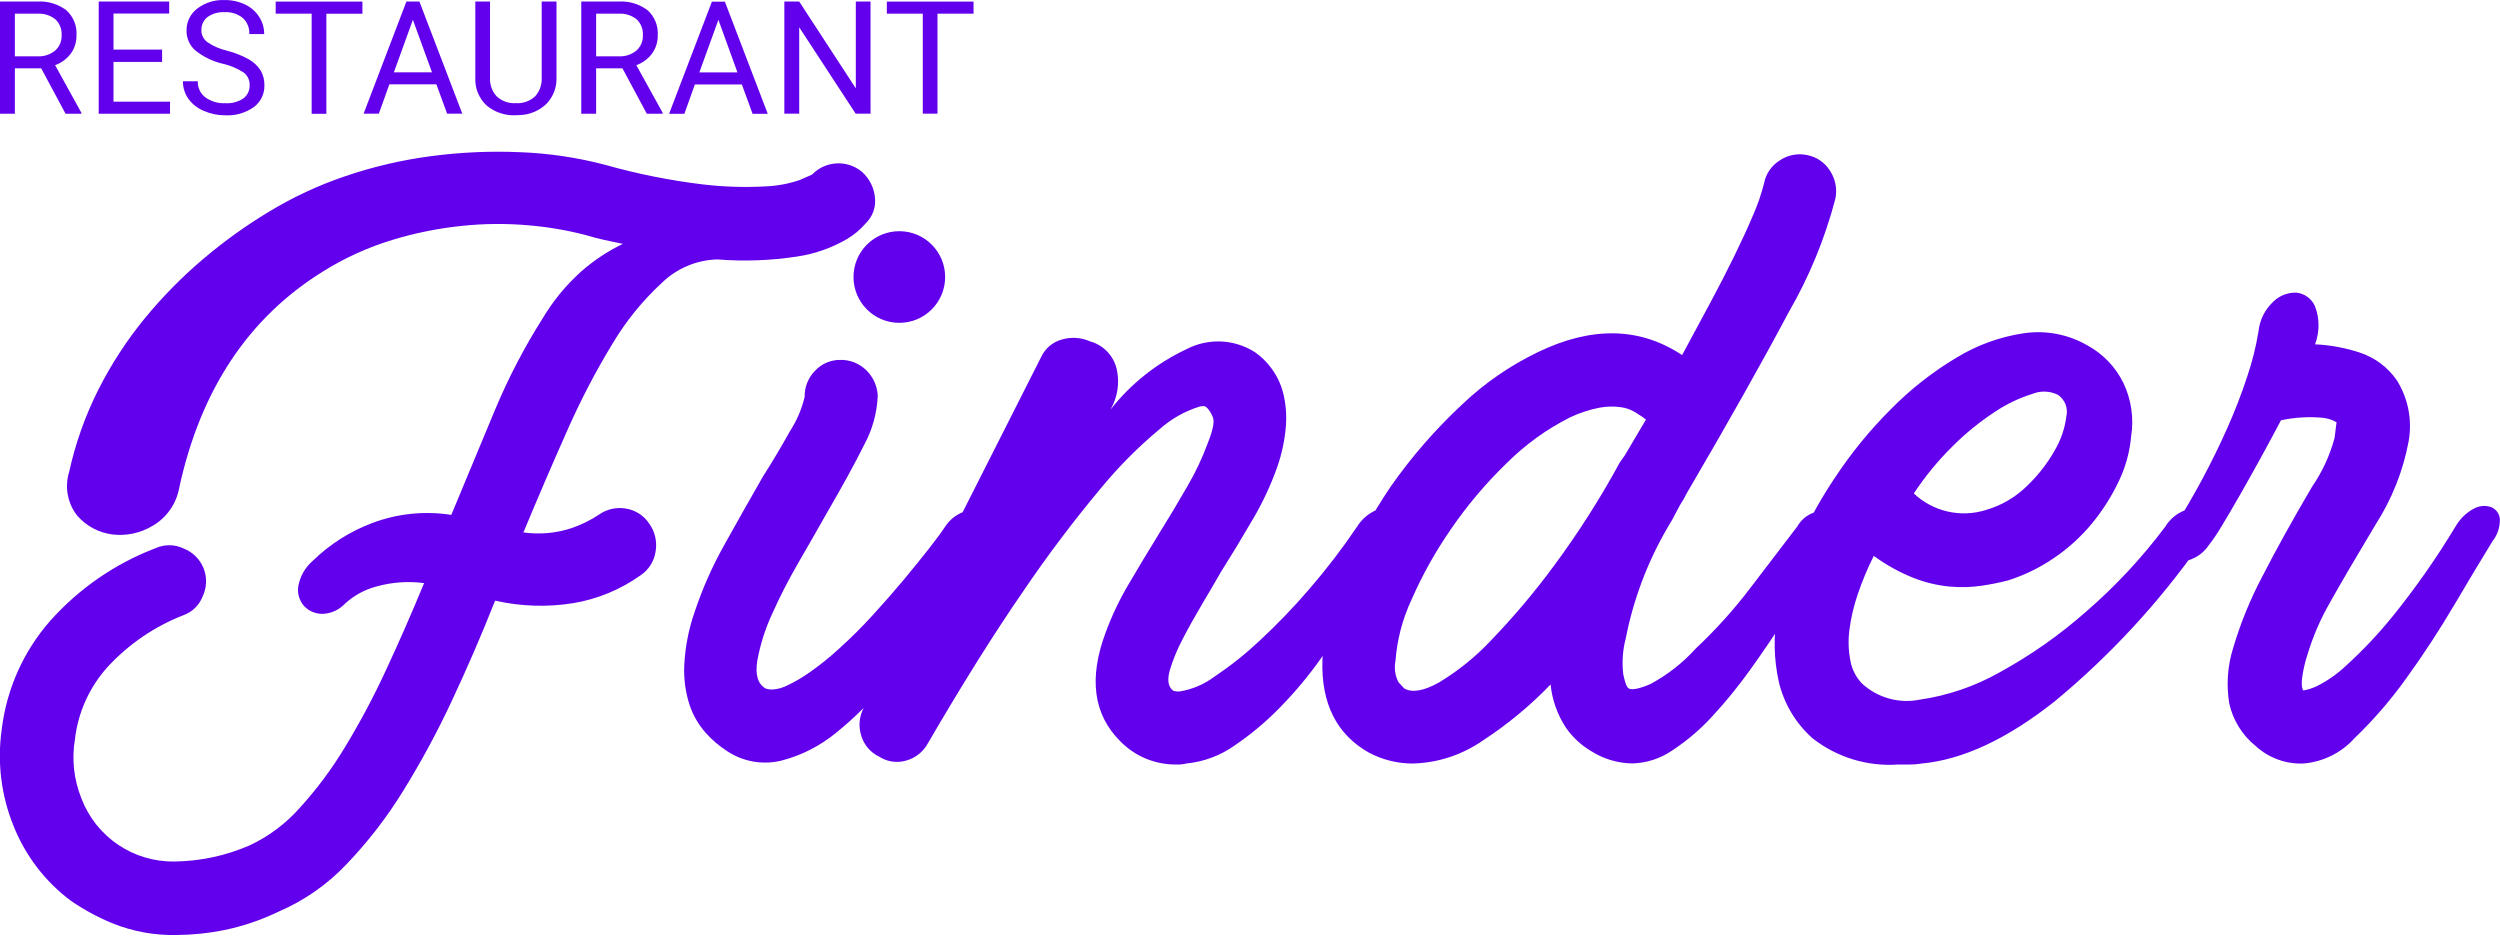
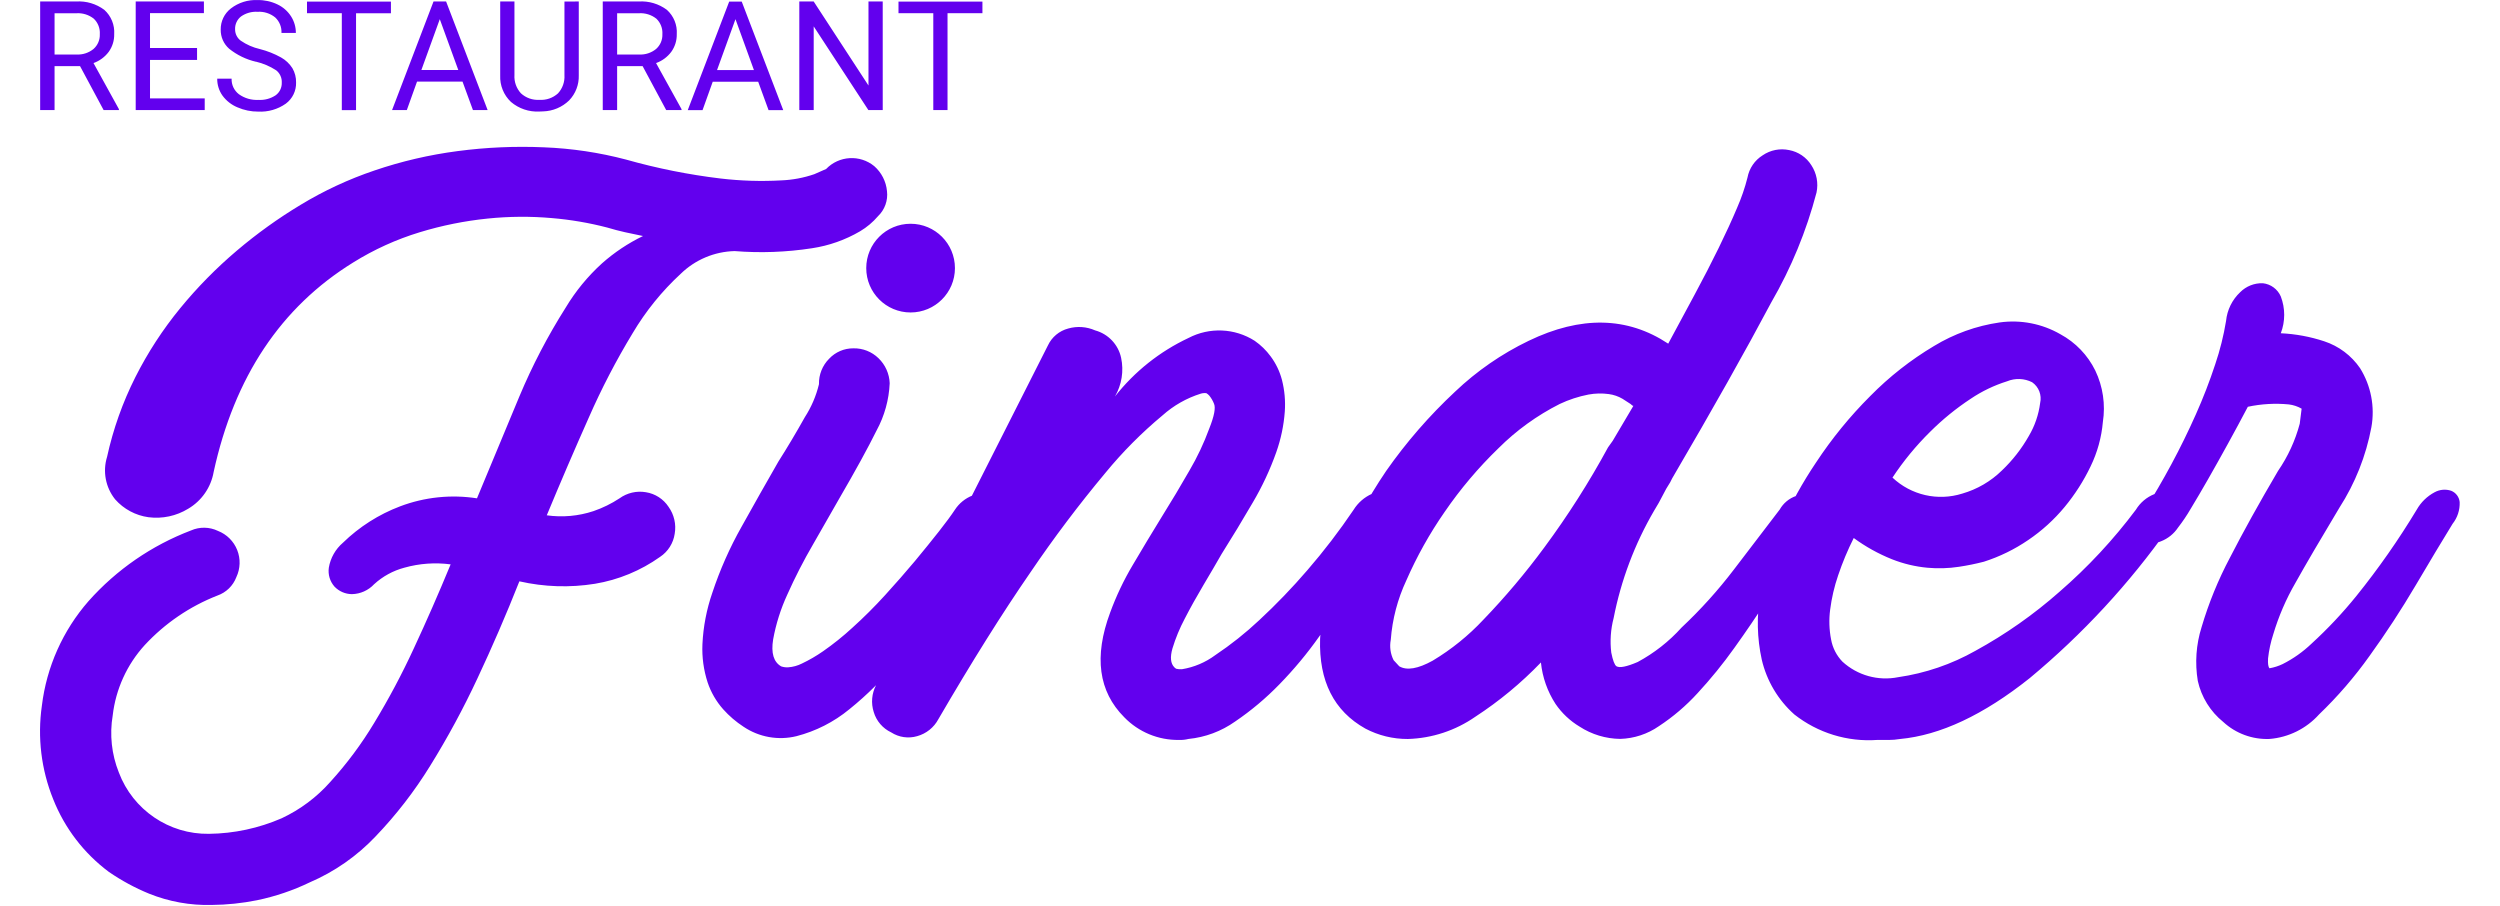
- <svg xmlns="http://www.w3.org/2000/svg" width="166.4" height="62.242" viewBox="0 0 166.4 62.242">
+ <svg xmlns="http://www.w3.org/2000/svg" width="166.4" height="60.242" viewBox="0 0 166.4 62.242">
  <g id="Grupo_29" data-name="Grupo 29" transform="translate(-97 -12.412)">
    <path id="Caminho_993" data-name="Caminho 993" d="M3.727-4.1H1.974v3.019H.984V-8.546H3.455a2.925,2.925,0,0,1,1.94.574A2.066,2.066,0,0,1,6.075-6.3,2.009,2.009,0,0,1,5.7-5.086a2.249,2.249,0,0,1-1.048.774L6.4-1.143v.062H5.347Zm-1.753-.8H3.486a1.706,1.706,0,0,0,1.166-.38A1.285,1.285,0,0,0,5.086-6.3a1.353,1.353,0,0,0-.413-1.063,1.747,1.747,0,0,0-1.192-.375H1.974Zm9.8.374H8.538v2.645H12.3v.8H7.554V-8.546h4.691v.8H8.538v2.4h3.235Zm4.047.123A4.628,4.628,0,0,1,13.977-5.3a1.709,1.709,0,0,1-.577-1.31,1.805,1.805,0,0,1,.7-1.458,2.8,2.8,0,0,1,1.833-.577,3.058,3.058,0,0,1,1.371.3,2.255,2.255,0,0,1,.933.82,2.1,2.1,0,0,1,.331,1.143h-.989a1.365,1.365,0,0,0-.431-1.068,1.751,1.751,0,0,0-1.215-.388,1.793,1.793,0,0,0-1.136.321,1.071,1.071,0,0,0-.408.891.963.963,0,0,0,.387.773,3.8,3.8,0,0,0,1.318.578,6.113,6.113,0,0,1,1.456.577,2.209,2.209,0,0,1,.779.736,1.878,1.878,0,0,1,.254.989,1.744,1.744,0,0,1-.707,1.453,3.016,3.016,0,0,1-1.892.546,3.508,3.508,0,0,1-1.435-.295,2.416,2.416,0,0,1-1.028-.807,1.97,1.97,0,0,1-.361-1.164h.989a1.286,1.286,0,0,0,.5,1.069,2.1,2.1,0,0,0,1.335.392A1.935,1.935,0,0,0,17.184-2.1a1.032,1.032,0,0,0,.415-.866,1.014,1.014,0,0,0-.384-.848A4.433,4.433,0,0,0,15.82-4.409Zm9.286-3.332h-2.4v6.659h-.979V-7.741H19.334v-.8h5.772ZM30.03-3.035H26.9l-.7,1.953H25.185l2.85-7.464H28.9l2.855,7.464h-1.01Zm-2.83-.8h2.538L28.466-7.331ZM38.024-8.546v5.075a2.381,2.381,0,0,1-.664,1.728,2.675,2.675,0,0,1-1.787.754l-.261.01a2.794,2.794,0,0,1-1.953-.661,2.365,2.365,0,0,1-.738-1.82V-8.546H33.6v5.055a1.707,1.707,0,0,0,.446,1.259,1.714,1.714,0,0,0,1.271.449,1.726,1.726,0,0,0,1.279-.446,1.7,1.7,0,0,0,.443-1.256v-5.06ZM42.415-4.1H40.662v3.019h-.989V-8.546h2.471a2.925,2.925,0,0,1,1.94.574A2.066,2.066,0,0,1,44.763-6.3a2.009,2.009,0,0,1-.377,1.215,2.249,2.249,0,0,1-1.048.774l1.753,3.168v.062H44.035Zm-1.753-.8h1.512a1.706,1.706,0,0,0,1.166-.38A1.285,1.285,0,0,0,43.774-6.3a1.353,1.353,0,0,0-.413-1.063,1.747,1.747,0,0,0-1.192-.375H40.662Zm9.7,1.871H47.236l-.7,1.953H45.519l2.85-7.464h.861l2.855,7.464h-1.01Zm-2.83-.8h2.538L48.8-7.331ZM58.927-1.082h-.989L54.18-6.834v5.752H53.19V-8.546h.989l3.768,5.778V-8.546h.979Zm6.856-6.659h-2.4v6.659h-.979V-7.741H60.011v-.8h5.772Z" transform="translate(96.016 21.061)" fill="#6200ee" />
    <path id="Caminho_994" data-name="Caminho 994" d="M20.869,33.644a11.435,11.435,0,0,1,3.926-2.5,10.4,10.4,0,0,1,5.289-.552L33,23.585a41.012,41.012,0,0,1,3.18-6.1,13.48,13.48,0,0,1,2.5-3.05,12.354,12.354,0,0,1,2.823-1.882q-.649-.13-1.233-.26t-1.233-.324a22.673,22.673,0,0,0-3.8-.649,23.2,23.2,0,0,0-4.413.032,24.515,24.515,0,0,0-4.673.941,19.263,19.263,0,0,0-4.575,2.077q-7.463,4.608-9.6,14.407a3.662,3.662,0,0,1-1.752,2.531,4.2,4.2,0,0,1-2.726.584,3.739,3.739,0,0,1-2.3-1.233,3.174,3.174,0,0,1-.552-2.92,23.251,23.251,0,0,1,1.947-5.484,25.826,25.826,0,0,1,3.083-4.737,30.627,30.627,0,0,1,3.894-3.959,33.323,33.323,0,0,1,4.38-3.147,25.558,25.558,0,0,1,5.094-2.369,29.642,29.642,0,0,1,5.711-1.33,34.028,34.028,0,0,1,5.938-.26,26.114,26.114,0,0,1,5.646.844,42.583,42.583,0,0,0,6.49,1.3,24.178,24.178,0,0,0,4.186.13A7.958,7.958,0,0,0,53.284,8.3q.681-.292.811-.357a2.444,2.444,0,0,1,3.31-.195,2.61,2.61,0,0,1,.876,1.72,2.043,2.043,0,0,1-.617,1.72,4.917,4.917,0,0,1-1.233,1.038,9.266,9.266,0,0,1-3.31,1.168,22.9,22.9,0,0,1-5.321.195,5.506,5.506,0,0,0-3.7,1.558,18.143,18.143,0,0,0-3.31,4.088,49.707,49.707,0,0,0-3.018,5.808q-1.46,3.277-2.888,6.717A7.057,7.057,0,0,0,38.1,31.47a7.952,7.952,0,0,0,1.785-.876,2.4,2.4,0,0,1,1.817-.422,2.291,2.291,0,0,1,1.558,1.006,2.452,2.452,0,0,1,.422,1.85,2.309,2.309,0,0,1-1.006,1.59,10.776,10.776,0,0,1-4.478,1.85A13.641,13.641,0,0,1,33,36.3q-1.363,3.439-2.888,6.684a57.827,57.827,0,0,1-3.245,6,29.02,29.02,0,0,1-3.764,4.867,13.642,13.642,0,0,1-4.51,3.147,15.687,15.687,0,0,1-3.634,1.233,16.578,16.578,0,0,1-3.115.324,10.761,10.761,0,0,1-4.316-.779,14.778,14.778,0,0,1-2.758-1.493,11.524,11.524,0,0,1-3.829-5,12.431,12.431,0,0,1-.779-6.425,13.356,13.356,0,0,1,3.212-7.2A18,18,0,0,1,10.421,32.8a2.212,2.212,0,0,1,1.85.032,2.339,2.339,0,0,1,1.265,3.18,2.144,2.144,0,0,1-1.3,1.265,13.543,13.543,0,0,0-5,3.407A8.65,8.65,0,0,0,5.034,45.52a7.3,7.3,0,0,0,.422,3.926,6.519,6.519,0,0,0,6.2,4.218,12.932,12.932,0,0,0,5-1.071,10.312,10.312,0,0,0,3.342-2.5,25.674,25.674,0,0,0,3.018-4.056,51.413,51.413,0,0,0,2.726-5.127q1.3-2.791,2.531-5.776a7.9,7.9,0,0,0-3.18.227A4.967,4.967,0,0,0,23.01,36.5a2.152,2.152,0,0,1-1.525.681,1.67,1.67,0,0,1-1.2-.519,1.624,1.624,0,0,1-.389-1.3A2.888,2.888,0,0,1,20.869,33.644ZM48.417,46.3a7,7,0,0,1-1.4-1.2,5.338,5.338,0,0,1-1.071-1.85,7.435,7.435,0,0,1-.357-2.628,12.616,12.616,0,0,1,.681-3.537,25.661,25.661,0,0,1,2.012-4.543q1.3-2.336,2.531-4.478.909-1.428,1.817-3.05a7.365,7.365,0,0,0,.973-2.271,2.4,2.4,0,0,1,.7-1.752,2.262,2.262,0,0,1,1.666-.714,2.392,2.392,0,0,1,1.729.681,2.519,2.519,0,0,1,.769,1.72,7.487,7.487,0,0,1-.9,3.245q-.9,1.817-2.562,4.673-.768,1.363-1.8,3.147a35.935,35.935,0,0,0-1.781,3.472,12.827,12.827,0,0,0-.973,3.083q-.227,1.4.552,1.85a1.229,1.229,0,0,0,.487.065,2.48,2.48,0,0,0,.941-.26,10.109,10.109,0,0,0,1.453-.844,18.9,18.9,0,0,0,2.021-1.622q1.153-1.038,2.247-2.239T60.2,34.909q.941-1.136,1.655-2.044t1.1-1.493a2.549,2.549,0,0,1,1.2-.973,1.393,1.393,0,0,1,1.071.032,1.03,1.03,0,0,1,.552.811,1.855,1.855,0,0,1-.487,1.363,16.153,16.153,0,0,0-1.168,1.882q-.844,1.493-2.142,3.375t-2.914,3.861A22.141,22.141,0,0,1,55.69,45.1a9.436,9.436,0,0,1-3.641,1.85A4.568,4.568,0,0,1,48.417,46.3Zm14.537-31.54a3.05,3.05,0,1,1-6.1,0,3.05,3.05,0,1,1,6.1,0ZM78.367,47.207A5.128,5.128,0,0,1,74.6,45.65q-2.661-2.661-.973-7.2a19.52,19.52,0,0,1,1.558-3.277q.973-1.655,2.012-3.342.973-1.558,1.882-3.147a17.761,17.761,0,0,0,1.363-2.888q.519-1.3.324-1.72a2.126,2.126,0,0,0-.324-.552.923.923,0,0,0-.195-.162.906.906,0,0,0-.389.032,7.158,7.158,0,0,0-2.628,1.493A29.375,29.375,0,0,0,73.3,28.842a85.685,85.685,0,0,0-5.159,6.847q-2.888,4.186-6.327,10.091a2.365,2.365,0,0,1-1.46,1.168,2.17,2.17,0,0,1-1.785-.26,2.257,2.257,0,0,1-1.2-1.4,2.4,2.4,0,0,1,.162-1.85L69.346,20.081a2.145,2.145,0,0,1,1.4-1.168,2.727,2.727,0,0,1,1.85.13,2.5,2.5,0,0,1,1.785,1.882,3.74,3.74,0,0,1-.422,2.661,14.01,14.01,0,0,1,5.062-4.024,4.55,4.55,0,0,1,4.543.195,4.659,4.659,0,0,1,1.1,1.071,4.713,4.713,0,0,1,.779,1.622,6.841,6.841,0,0,1,.195,2.174,10.739,10.739,0,0,1-.584,2.791,19.848,19.848,0,0,1-1.622,3.472q-1.038,1.785-2.142,3.537-.519.909-1.233,2.109t-1.3,2.336a11.426,11.426,0,0,0-.844,2.044q-.26.909.13,1.3a.508.508,0,0,0,.13.1,1.273,1.273,0,0,0,.389.032,5.271,5.271,0,0,0,2.3-.973,23.485,23.485,0,0,0,3.018-2.4,42.443,42.443,0,0,0,3.31-3.439,43.833,43.833,0,0,0,3.18-4.153,2.835,2.835,0,0,1,1.265-1.1,1.314,1.314,0,0,1,1.1-.032,1,1,0,0,1,.487.844,2.269,2.269,0,0,1-.519,1.46q-.195.324-.844,1.493t-1.622,2.726Q89.269,38.316,88,40.1a27.042,27.042,0,0,1-2.726,3.277,19.571,19.571,0,0,1-3.05,2.563,6.686,6.686,0,0,1-3.212,1.2A2.277,2.277,0,0,1,78.367,47.207ZM94.1,47.142a6.2,6.2,0,0,1-2.92-.714q-3.245-1.817-3.115-6.165a15.887,15.887,0,0,1,1.265-5.451,33.794,33.794,0,0,1,3.277-6.1,34.58,34.58,0,0,1,4.737-5.451,19.8,19.8,0,0,1,5.062-3.5q5.386-2.6,9.6.195l1.817-3.375q.909-1.687,1.655-3.212t1.265-2.758a13.24,13.24,0,0,0,.714-2.077A2.3,2.3,0,0,1,118.505,7a2.359,2.359,0,0,1,1.817-.357,2.3,2.3,0,0,1,1.525,1.038,2.48,2.48,0,0,1,.357,1.882,30.509,30.509,0,0,1-3.115,7.56q-2.6,4.9-6.814,12.1l-.13.26a8.488,8.488,0,0,0-.519.909q-.26.519-.584,1.038a23.666,23.666,0,0,0-2.791,7.4,6.369,6.369,0,0,0-.162,2.369q.162.811.357.941.324.195,1.46-.292a11.231,11.231,0,0,0,3.018-2.369,32.4,32.4,0,0,0,3.6-3.991q1.72-2.239,3.147-4.121a2.071,2.071,0,0,1,1.136-.941,1.392,1.392,0,0,1,1.038.065,1.12,1.12,0,0,1,.552.779,1.755,1.755,0,0,1-.389,1.33,20.182,20.182,0,0,0-1.33,1.979q-.811,1.33-1.85,2.953t-2.271,3.342a31.6,31.6,0,0,1-2.531,3.115,14.034,14.034,0,0,1-2.661,2.271,4.918,4.918,0,0,1-2.661.876,5.241,5.241,0,0,1-2.791-.844,5.325,5.325,0,0,1-1.655-1.558,6.418,6.418,0,0,1-1.006-2.855,25.651,25.651,0,0,1-4.51,3.732A8.559,8.559,0,0,1,94.1,47.142Zm15.51-22.908q-.065,0-.195-.13-.195-.13-.552-.357a2.524,2.524,0,0,0-.941-.324,4.389,4.389,0,0,0-1.4.032,8.314,8.314,0,0,0-1.979.649,16.449,16.449,0,0,0-4.218,3.05,28.539,28.539,0,0,0-3.7,4.38,27.838,27.838,0,0,0-2.628,4.7,11.707,11.707,0,0,0-1.071,4.088,2.186,2.186,0,0,0,.195,1.4q.26.292.389.422.779.454,2.3-.389A16.136,16.136,0,0,0,99.3,38.933a49.379,49.379,0,0,0,4.186-4.965,58.288,58.288,0,0,0,4.38-6.879l.324-.454ZM126.39,47.207a8.277,8.277,0,0,1-5.711-1.752,7.254,7.254,0,0,1-2.239-3.764,11.657,11.657,0,0,1-.1-4.51,19.247,19.247,0,0,1,1.428-4.7,28.027,28.027,0,0,1,2.4-4.348,28.988,28.988,0,0,1,3.732-4.575,21.829,21.829,0,0,1,4.381-3.439,11.993,11.993,0,0,1,4.51-1.622,6.555,6.555,0,0,1,4.186.811,5.691,5.691,0,0,1,2.4,2.5,6.051,6.051,0,0,1,.519,3.537,8.7,8.7,0,0,1-.844,3.05,13.577,13.577,0,0,1-1.785,2.791,11.931,11.931,0,0,1-2.5,2.271,11.742,11.742,0,0,1-3.05,1.493A16.834,16.834,0,0,1,132,35.3a8.971,8.971,0,0,1-2.174.065,8.832,8.832,0,0,1-2.434-.584,11.965,11.965,0,0,1-2.628-1.46,19.6,19.6,0,0,0-1.071,2.563,11.949,11.949,0,0,0-.552,2.369,6.381,6.381,0,0,0,.065,2.044,2.939,2.939,0,0,0,.779,1.525,4.394,4.394,0,0,0,3.829,1.071,15.247,15.247,0,0,0,5.321-1.817,31.725,31.725,0,0,0,5.776-4.056,36.148,36.148,0,0,0,5.257-5.646,2.619,2.619,0,0,1,1.265-1.071,1.379,1.379,0,0,1,1.1,0,1,1,0,0,1,.487.844,2.164,2.164,0,0,1-.584,1.46,53.708,53.708,0,0,1-9.572,10.351q-4.77,3.8-8.923,4.186a4.729,4.729,0,0,1-.779.065Zm1.038-18.041a4.862,4.862,0,0,0,4.8,1.1,6.442,6.442,0,0,0,2.726-1.59,10.223,10.223,0,0,0,1.85-2.369,5.918,5.918,0,0,0,.779-2.271,1.363,1.363,0,0,0-.552-1.428,2.066,2.066,0,0,0-1.72-.065,9.622,9.622,0,0,0-2.5,1.2,17.893,17.893,0,0,0-2.791,2.271A19.524,19.524,0,0,0,127.428,29.166Zm17.36,2.206q.909-1.428,1.817-3.115t1.687-3.439a36.1,36.1,0,0,0,1.33-3.439,18.725,18.725,0,0,0,.746-2.985,3.142,3.142,0,0,1,.973-1.979A2.1,2.1,0,0,1,152.9,15.8a1.529,1.529,0,0,1,1.233.909,3.547,3.547,0,0,1,0,2.531,11.159,11.159,0,0,1,2.985.552,4.818,4.818,0,0,1,2.466,1.85,5.751,5.751,0,0,1,.779,4.056,15.49,15.49,0,0,1-2.206,5.549q-1.947,3.245-3.018,5.159a16.451,16.451,0,0,0-1.525,3.537,8.228,8.228,0,0,0-.357,1.655q-.032.552.1.681a3.483,3.483,0,0,0,.909-.292,8.236,8.236,0,0,0,1.979-1.4,30.037,30.037,0,0,0,3.083-3.277,53.436,53.436,0,0,0,4.153-5.938,3.065,3.065,0,0,1,1.233-1.2,1.428,1.428,0,0,1,1.136-.1.936.936,0,0,1,.584.779,2.263,2.263,0,0,1-.487,1.493q-1.038,1.687-2.531,4.218t-3.18,4.867a28.392,28.392,0,0,1-3.472,4.024,5.134,5.134,0,0,1-3.407,1.687,4.436,4.436,0,0,1-3.18-1.168,5.037,5.037,0,0,1-1.752-2.823,7.965,7.965,0,0,1,.26-3.7,25.8,25.8,0,0,1,1.947-4.77q1.363-2.661,3.31-5.97a10.5,10.5,0,0,0,1.493-3.245q.13-.973.13-1.038a2.353,2.353,0,0,0-.876-.292,9.257,9.257,0,0,0-2.823.162q-.649,1.233-1.363,2.531t-1.363,2.434q-.649,1.136-1.2,2.044a11.628,11.628,0,0,1-.876,1.3,2.49,2.49,0,0,1-1.168.941,1.5,1.5,0,0,1-1.1.032.854.854,0,0,1-.519-.746A2.429,2.429,0,0,1,144.788,31.373Z" transform="translate(96.955 16.09)" fill="#6200ee" />
  </g>
</svg>
